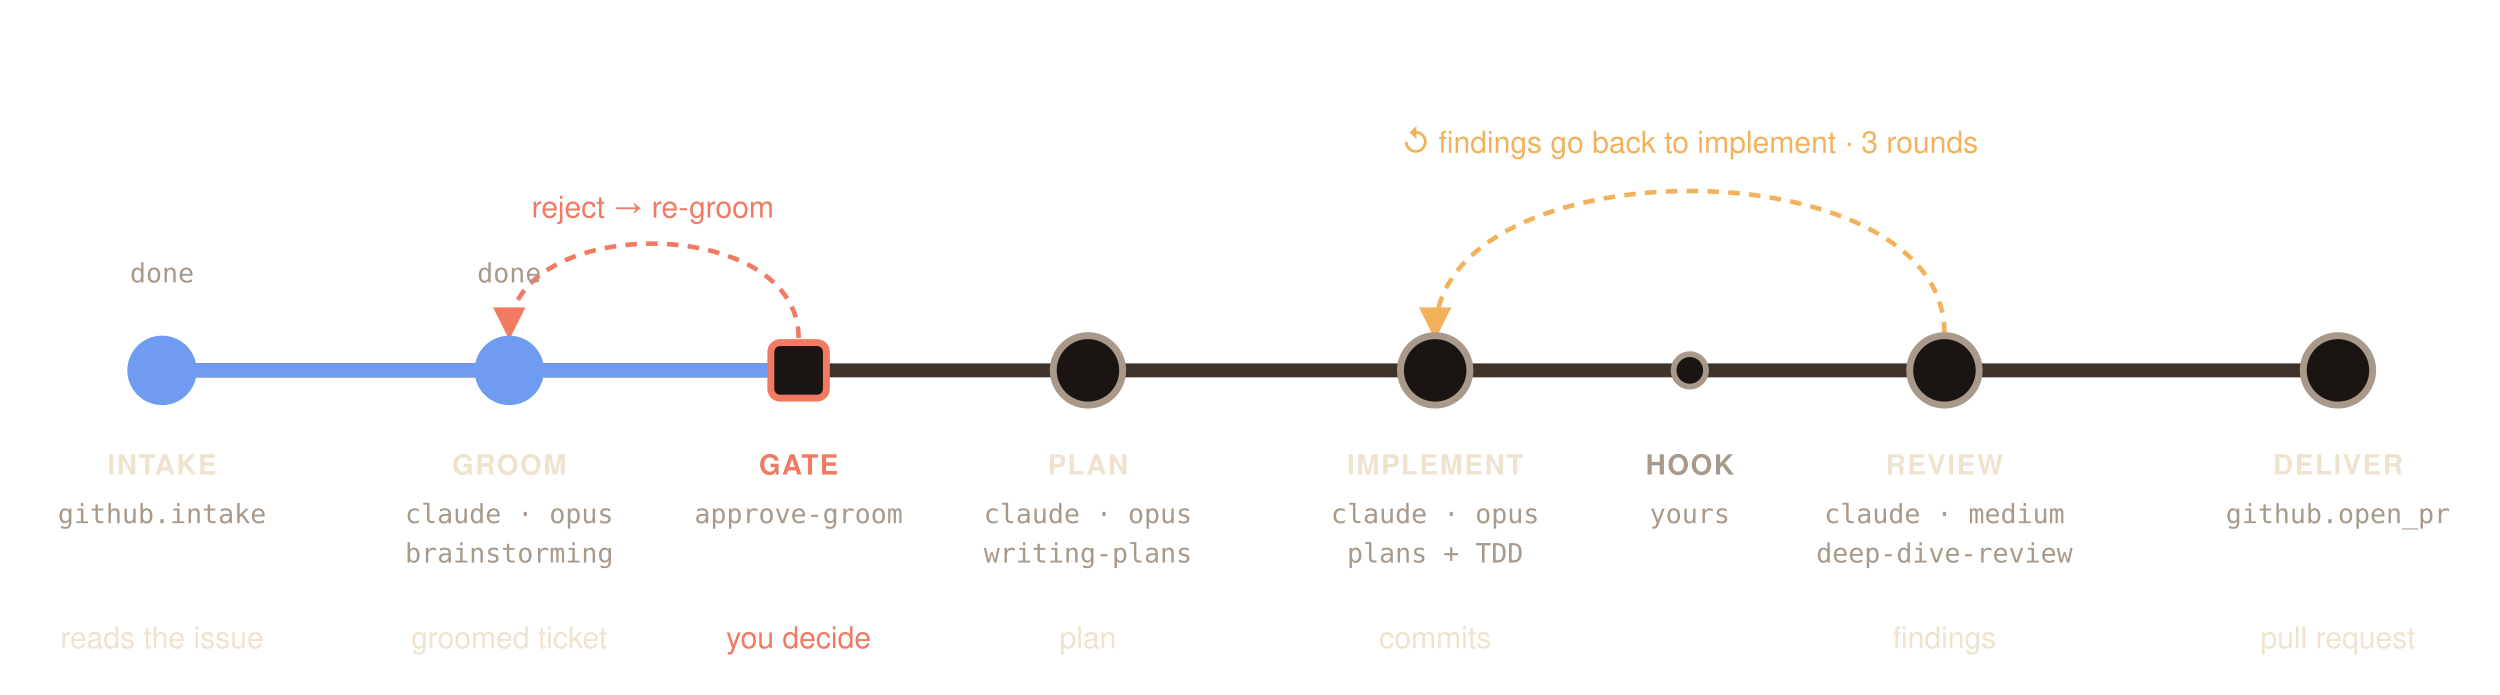
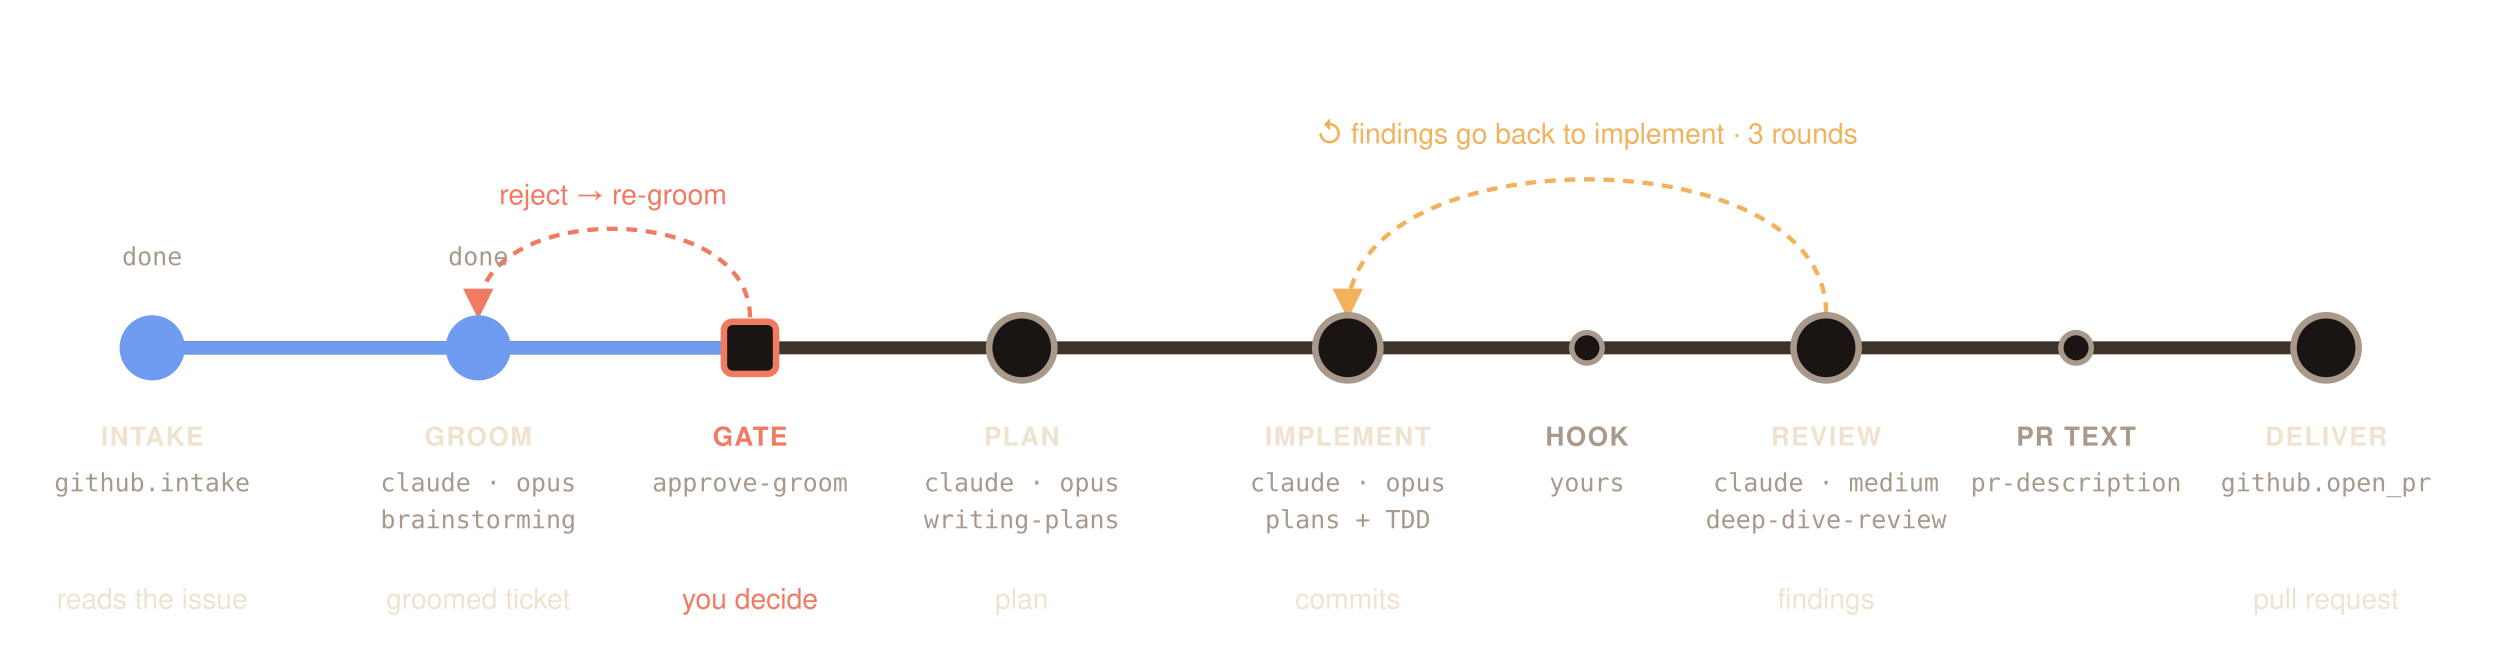
- <svg xmlns="http://www.w3.org/2000/svg" viewBox="0 0 1080 300" width="1080" height="300" role="img" aria-label="The run train: intake, groom, the approve-groom gate, plan, implement, an optional hook, review looping back to implement up to three times, then deliver opens a pull request.">
+ <svg xmlns="http://www.w3.org/2000/svg" viewBox="0 0 1150 300" width="1150" height="300" role="img" aria-label="The run train: intake, groom, the approve-groom gate, plan, implement, an optional hook, review looping back to implement up to three times, the pr-description hook, then deliver opens a pull request.">
  <style>
.ink{fill:#efe3cf}.mut{fill:#a8998b}.acc{fill:#f2b25c}.wait{fill:#f07a62}.pass{fill:#6f9cf0}.surf{fill:#1a1512}
.s-line{stroke:#3d332b}.s-mut{stroke:#a8998b}.s-acc{stroke:#f2b25c}.s-wait{stroke:#f07a62}.s-ink{stroke:#efe3cf}.s-pass{stroke:#6f9cf0}
.box{fill:#1a1512;stroke:#3d332b}.box-acc{fill:#3a2919;stroke:#f2b25c}
.t12{font:600 12px -apple-system, 'Segoe UI', Helvetica, Arial, sans-serif;letter-spacing:.06em}.t13{font:500 13px -apple-system, 'Segoe UI', Helvetica, Arial, sans-serif}.hd{font:700 15px -apple-system, 'Segoe UI', Helvetica, Arial, sans-serif}.tm{font:11.5px ui-monospace, SFMono-Regular, 'Cascadia Code', Consolas, monospace}
</style>
  <defs>
    <marker id="am" viewBox="0 0 10 10" refX="8" refY="5" markerWidth="7" markerHeight="7" orient="auto-start-reverse">
      <path d="M0 0L10 5L0 10z" class="mut" />
    </marker>
    <marker id="aa" viewBox="0 0 10 10" refX="8" refY="5" markerWidth="7" markerHeight="7" orient="auto-start-reverse">
      <path d="M0 0L10 5L0 10z" class="acc" />
    </marker>
    <marker id="aw" viewBox="0 0 10 10" refX="8" refY="5" markerWidth="7" markerHeight="7" orient="auto-start-reverse">
      <path d="M0 0L10 5L0 10z" class="wait" />
    </marker>
  </defs>
-   <line x1="70" y1="160" x2="1010" y2="160" class="s-line" stroke-width="6" stroke-linecap="round" />
+   <line x1="70" y1="160" x2="1070" y2="160" class="s-line" stroke-width="6" stroke-linecap="round" />
  <line x1="70" y1="160" x2="333" y2="160" stroke-width="6" stroke-linecap="round" class="s-pass" />
  <path d="M840 144 C840 62 620 62 620 144" fill="none" class="s-acc" stroke-width="2" stroke-dasharray="5 4" marker-end="url(#aa)" />
  <text x="730" y="66" class="t13 acc" text-anchor="middle">↺ findings go back to implement · 3 rounds</text>
  <path d="M345 146 C345 92 220 92 220 144" fill="none" class="s-wait" stroke-width="2" stroke-dasharray="5 4" marker-end="url(#aw)" />
  <text x="282" y="94" class="t13 wait" text-anchor="middle">reject → re-groom</text>
  <circle cx="70" cy="160" r="15" class="pass" />
  <text x="70" y="122" class="tm mut" text-anchor="middle">done</text>
  <text x="70" y="205" class="t12 ink" text-anchor="middle">INTAKE</text>
  <text x="70" y="226" class="tm mut" text-anchor="middle">github.intake</text>
  <text x="70" y="280" class="t13 ink" text-anchor="middle">reads the issue</text>
  <circle cx="220" cy="160" r="15" class="pass" />
  <text x="220" y="122" class="tm mut" text-anchor="middle">done</text>
  <text x="220" y="205" class="t12 ink" text-anchor="middle">GROOM</text>
  <text x="220" y="226" class="tm mut" text-anchor="middle">claude · opus</text>
  <text x="220" y="243" class="tm mut" text-anchor="middle">brainstorming</text>
  <text x="220" y="280" class="t13 ink" text-anchor="middle">groomed ticket</text>
  <rect x="333" y="148" width="24" height="24" rx="4" class="surf s-wait" stroke-width="3" />
  <text x="345" y="205" class="t12 wait" text-anchor="middle">GATE</text>
  <text x="345" y="226" class="tm mut" text-anchor="middle">approve-groom</text>
  <text x="345" y="280" class="t13 wait" text-anchor="middle">you decide</text>
  <circle cx="470" cy="160" r="15" class="surf s-mut" stroke-width="3" />
  <text x="470" y="205" class="t12 ink" text-anchor="middle">PLAN</text>
  <text x="470" y="226" class="tm mut" text-anchor="middle">claude · opus</text>
  <text x="470" y="243" class="tm mut" text-anchor="middle">writing-plans</text>
  <text x="470" y="280" class="t13 ink" text-anchor="middle">plan</text>
  <circle cx="620" cy="160" r="15" class="surf s-mut" stroke-width="3" />
  <text x="620" y="205" class="t12 ink" text-anchor="middle">IMPLEMENT</text>
  <text x="620" y="226" class="tm mut" text-anchor="middle">claude · opus</text>
  <text x="620" y="243" class="tm mut" text-anchor="middle">plans + TDD</text>
  <text x="620" y="280" class="t13 ink" text-anchor="middle">commits</text>
  <circle cx="730" cy="160" r="7" class="surf s-mut" stroke-width="2.5" />
  <text x="730" y="205" class="t12 mut" text-anchor="middle">HOOK</text>
  <text x="730" y="226" class="tm mut" text-anchor="middle">yours</text>
  <circle cx="840" cy="160" r="15" class="surf s-mut" stroke-width="3" />
  <text x="840" y="205" class="t12 ink" text-anchor="middle">REVIEW</text>
  <text x="840" y="226" class="tm mut" text-anchor="middle">claude · medium</text>
  <text x="840" y="243" class="tm mut" text-anchor="middle">deep-dive-review</text>
  <text x="840" y="280" class="t13 ink" text-anchor="middle">findings</text>
-   <circle cx="1010" cy="160" r="15" class="surf s-mut" stroke-width="3" />
-   <text x="1010" y="205" class="t12 ink" text-anchor="middle">DELIVER</text>
-   <text x="1010" y="226" class="tm mut" text-anchor="middle">github.open_pr</text>
-   <text x="1010" y="280" class="t13 ink" text-anchor="middle">pull request</text>
+   <circle cx="955" cy="160" r="7" class="surf s-mut" stroke-width="2.5" />
+   <text x="955" y="205" class="t12 mut" text-anchor="middle">PR TEXT</text>
+   <text x="955" y="226" class="tm mut" text-anchor="middle">pr-description</text>
+   <circle cx="1070" cy="160" r="15" class="surf s-mut" stroke-width="3" />
+   <text x="1070" y="205" class="t12 ink" text-anchor="middle">DELIVER</text>
+   <text x="1070" y="226" class="tm mut" text-anchor="middle">github.open_pr</text>
+   <text x="1070" y="280" class="t13 ink" text-anchor="middle">pull request</text>
</svg>
